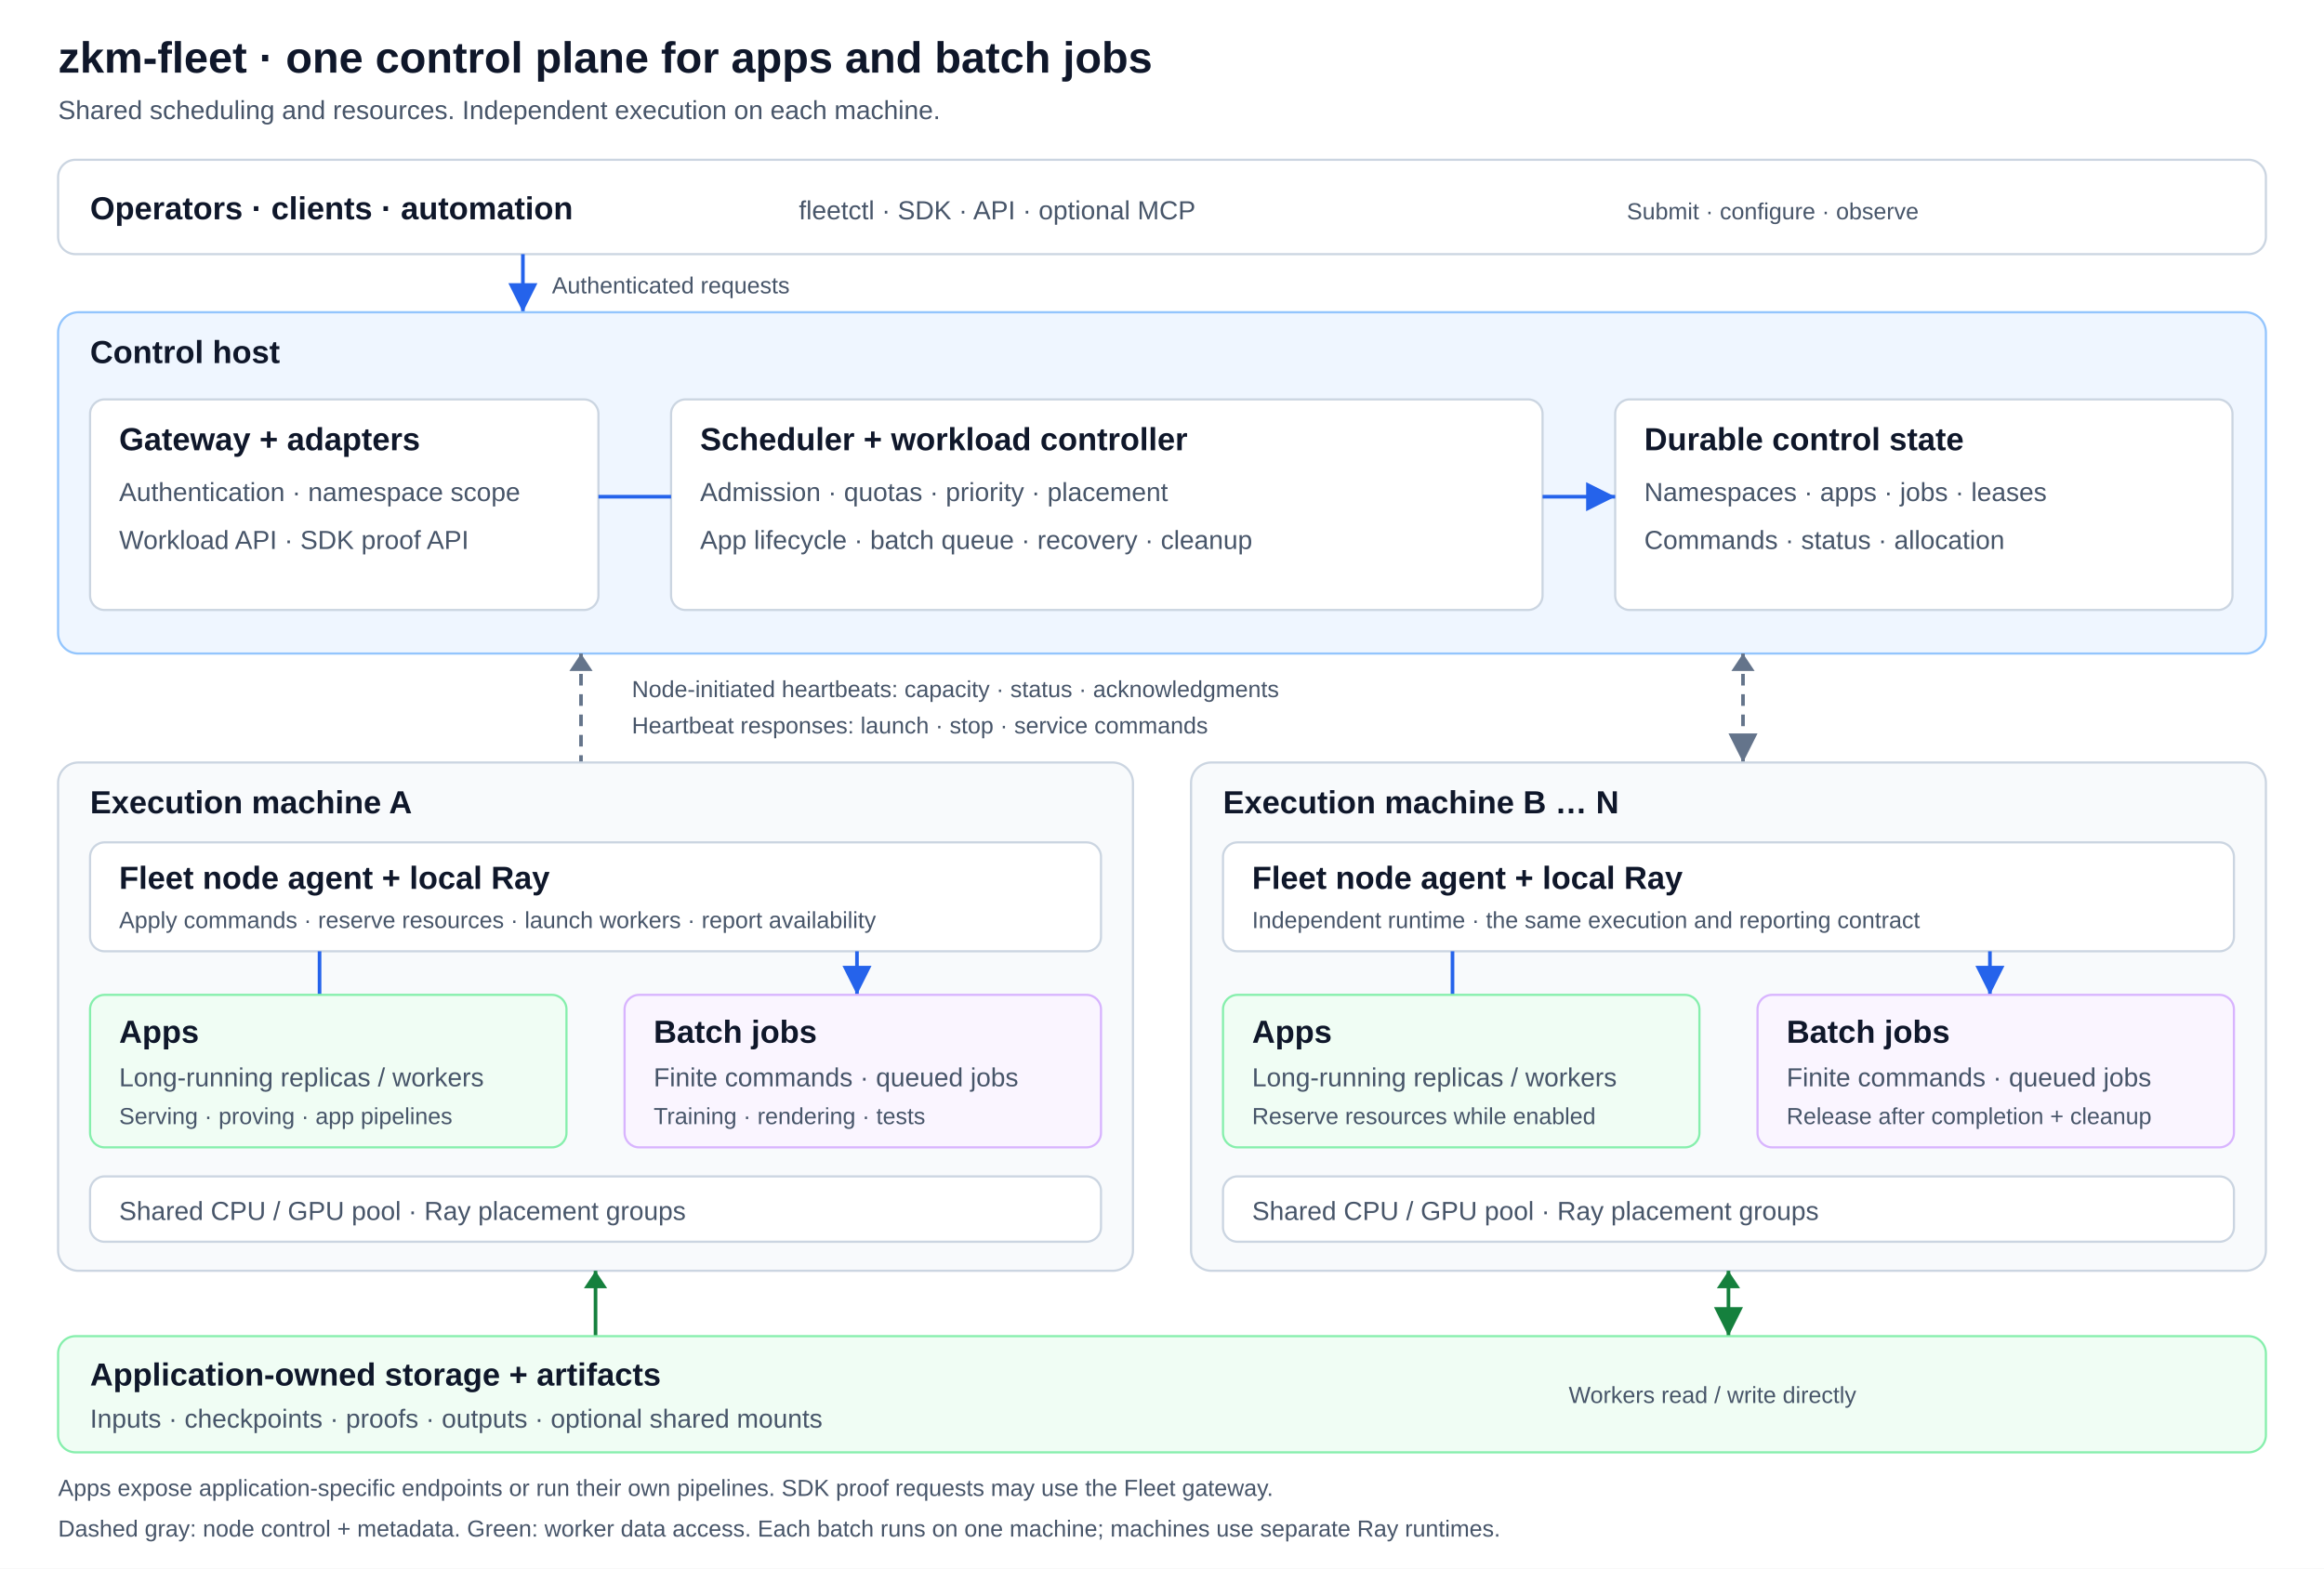
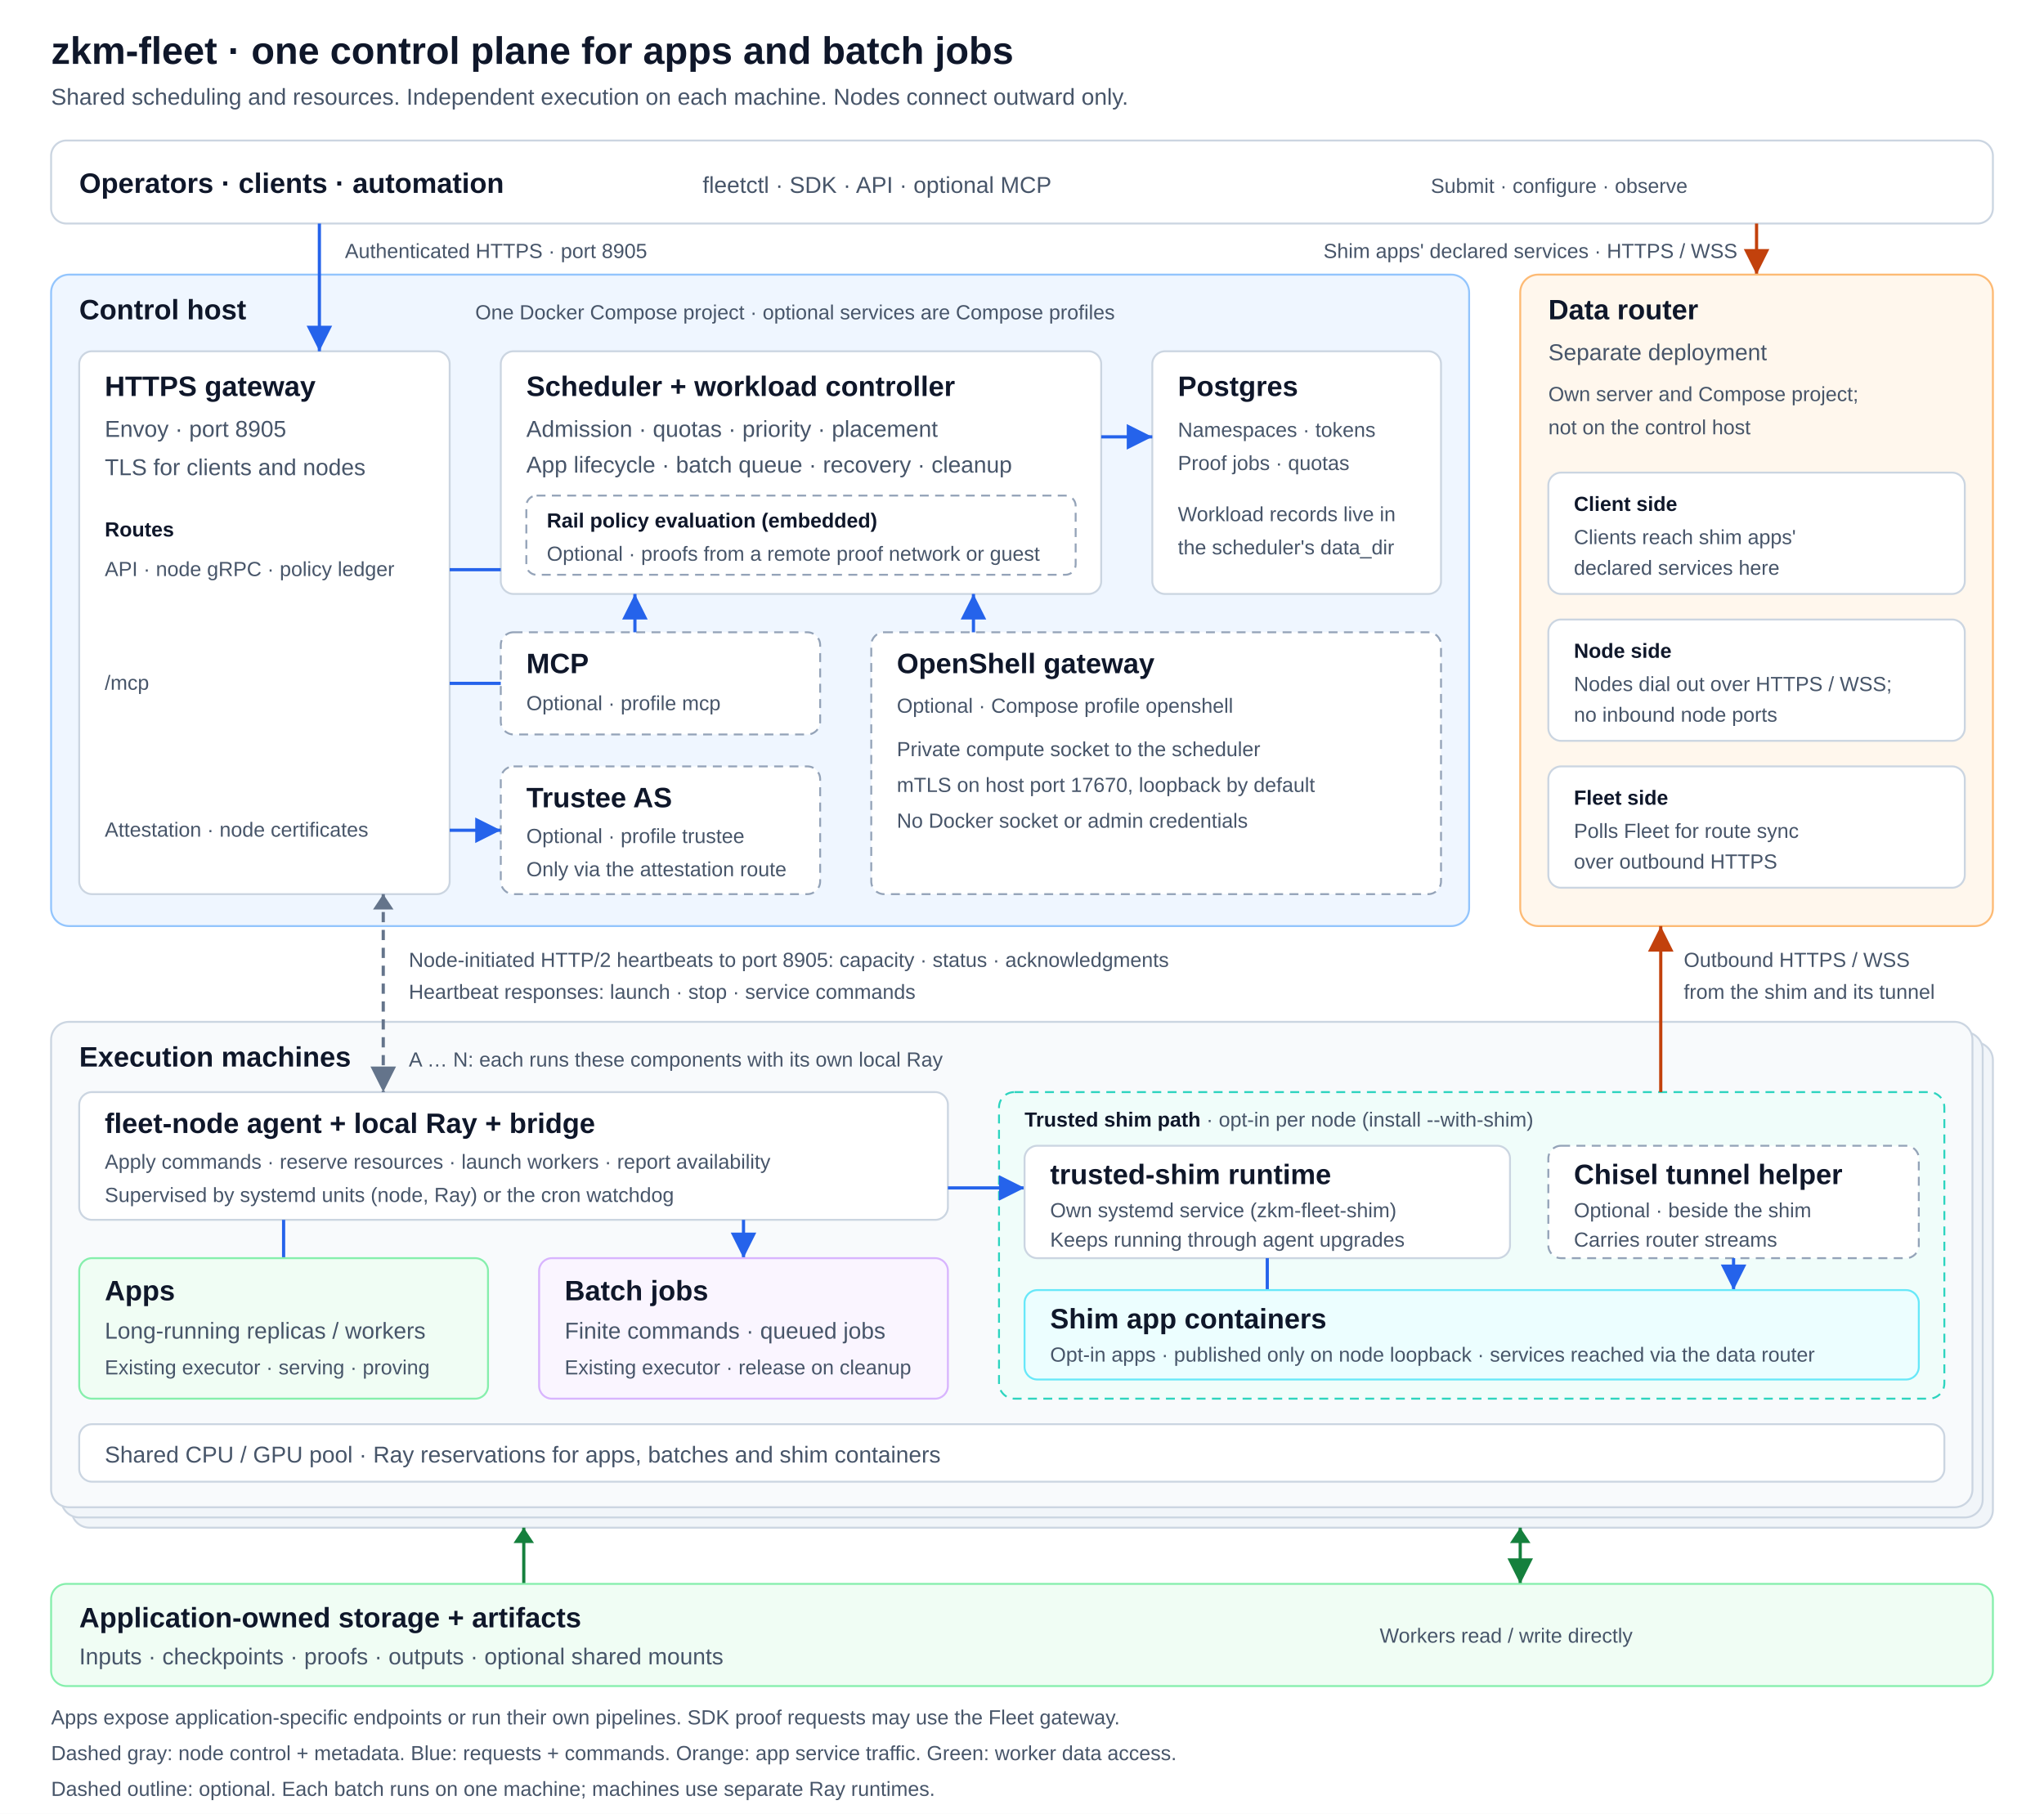
- <svg xmlns="http://www.w3.org/2000/svg" width="1600" height="1080" viewBox="0 0 1600 1080" role="img" aria-labelledby="title desc">
+ <svg xmlns="http://www.w3.org/2000/svg" width="1600" height="1420" viewBox="0 0 1600 1420" role="img" aria-labelledby="title desc">
  <defs>
    <marker id="control" markerWidth="9" markerHeight="9" refX="8" refY="4" orient="auto">
      <path d="M0 0L8 4L0 8Z" fill="#64748b" />
    </marker>
    <marker id="data" markerWidth="9" markerHeight="9" refX="8" refY="4" orient="auto">
      <path d="M0 0L8 4L0 8Z" fill="#2563eb" />
    </marker>
    <marker id="local" markerWidth="9" markerHeight="9" refX="8" refY="4" orient="auto">
      <path d="M0 0L8 4L0 8Z" fill="#15803d" />
    </marker>
+     <marker id="svc" markerWidth="9" markerHeight="9" refX="8" refY="4" orient="auto">
+       <path d="M0 0L8 4L0 8Z" fill="#c2410c" />
+     </marker>
  </defs>
  <style>
text{font-family:Arial,Helvetica,sans-serif;fill:#0f172a}
.title{font-size:30px;font-weight:700}.name{font-size:22px;font-weight:700}
.detail{font-size:18px;fill:#475569}.small{font-size:16px;fill:#475569}
+ .label{font-size:16px;font-weight:700}
.box{fill:#fff;stroke:#cbd5e1;stroke-width:1.5}
+ .opt{fill:#fff;stroke:#94a3b8;stroke-width:1.5;stroke-dasharray:7 5}
.control{fill:none;stroke:#64748b;stroke-width:2.5;stroke-dasharray:8 6;marker-end:url(#control)}
.data{fill:none;stroke:#2563eb;stroke-width:2.5;marker-end:url(#data)}
.local{fill:none;stroke:#15803d;stroke-width:2.5;marker-end:url(#local)}
+ .svc{fill:none;stroke:#c2410c;stroke-width:2.5;marker-end:url(#svc)}
</style>
-   <rect width="1600" height="1080" fill="#fff" />
+   <rect width="1600" height="1420" fill="#fff" />
  <text x="40" y="50" class="title">zkm-fleet · one control plane for apps and batch jobs</text>
-   <text x="40" y="82" class="detail">Shared scheduling and resources. Independent execution on each machine.</text>
+   <text x="40" y="82" class="detail">Shared scheduling and resources. Independent execution on each machine. Nodes connect outward only.</text>
  <rect x="40" y="110" width="1520" height="65" rx="12" class="box" />
  <text x="62" y="151" class="name">Operators · clients · automation</text>
  <text x="550" y="151" class="detail">fleetctl · SDK · API · optional MCP</text>
  <text x="1120" y="151" class="small">Submit · configure · observe</text>
-   <path d="M360 175V215" class="data" />
-   <text x="380" y="202" class="small">Authenticated requests</text>
-   <rect x="40" y="215" width="1520" height="235" rx="14" fill="#eff6ff" stroke="#93c5fd" stroke-width="1.5" />
+   <text x="270" y="202" class="small">Authenticated HTTPS · port 8905</text>
+   <path d="M1375 175V215" class="svc" />
+   <text x="1360" y="202" class="small" text-anchor="end">Shim apps' declared services · HTTPS / WSS</text>
+   <rect x="40" y="215" width="1110" height="510" rx="14" fill="#eff6ff" stroke="#93c5fd" stroke-width="1.5" />
  <text x="62" y="250" class="name">Control host</text>
-   <rect x="62" y="275" width="350" height="145" rx="10" class="box" />
-   <text x="82" y="310" class="name">Gateway + adapters</text>
-   <text x="82" y="345" class="detail">Authentication · namespace scope</text>
-   <text x="82" y="378" class="detail">Workload API · SDK proof API</text>
-   <rect x="462" y="275" width="600" height="145" rx="10" class="box" />
-   <text x="482" y="310" class="name">Scheduler + workload controller</text>
-   <text x="482" y="345" class="detail">Admission · quotas · priority · placement</text>
-   <text x="482" y="378" class="detail">App lifecycle · batch queue · recovery · cleanup</text>
-   <rect x="1112" y="275" width="425" height="145" rx="10" class="box" />
-   <text x="1132" y="310" class="name">Durable control state</text>
-   <text x="1132" y="345" class="detail">Namespaces · apps · jobs · leases</text>
-   <text x="1132" y="378" class="detail">Commands · status · allocation</text>
-   <path d="M412 342H462 M1062 342H1112" class="data" />
-   <path d="M400 450V525 M1200 450V525" class="control" />
-   <path d="M400 450L392 462H408Z M1200 450L1192 462H1208Z" fill="#64748b" />
-   <text x="435" y="480" class="small">Node-initiated heartbeats: capacity · status · acknowledgments</text>
-   <text x="435" y="505" class="small">Heartbeat responses: launch · stop · service commands</text>
-   <rect x="40" y="525" width="740" height="350" rx="14" fill="#f8fafc" stroke="#cbd5e1" stroke-width="1.5" />
-   <text x="62" y="560" class="name">Execution machine A</text>
-   <rect x="62" y="580" width="696" height="75" rx="10" class="box" />
-   <text x="82" y="612" class="name">Fleet node agent + local Ray</text>
-   <text x="82" y="639" class="small">Apply commands · reserve resources · launch workers · report availability</text>
-   <path d="M220 655V685 M590 655V685" class="data" />
-   <rect x="62" y="685" width="328" height="105" rx="10" fill="#f0fdf4" stroke="#86efac" stroke-width="1.5" />
-   <text x="82" y="718" class="name">Apps</text>
-   <text x="82" y="748" class="detail">Long-running replicas / workers</text>
-   <text x="82" y="774" class="small">Serving · proving · app pipelines</text>
-   <rect x="430" y="685" width="328" height="105" rx="10" fill="#faf5ff" stroke="#d8b4fe" stroke-width="1.5" />
-   <text x="450" y="718" class="name">Batch jobs</text>
-   <text x="450" y="748" class="detail">Finite commands · queued jobs</text>
-   <text x="450" y="774" class="small">Training · rendering · tests</text>
-   <rect x="62" y="810" width="696" height="45" rx="10" class="box" />
-   <text x="82" y="840" class="detail">Shared CPU / GPU pool · Ray placement groups</text>
-   <rect x="820" y="525" width="740" height="350" rx="14" fill="#f8fafc" stroke="#cbd5e1" stroke-width="1.5" />
-   <text x="842" y="560" class="name">Execution machine B … N</text>
-   <rect x="842" y="580" width="696" height="75" rx="10" class="box" />
-   <text x="862" y="612" class="name">Fleet node agent + local Ray</text>
-   <text x="862" y="639" class="small">Independent runtime · the same execution and reporting contract</text>
-   <path d="M1000 655V685 M1370 655V685" class="data" />
-   <rect x="842" y="685" width="328" height="105" rx="10" fill="#f0fdf4" stroke="#86efac" stroke-width="1.5" />
-   <text x="862" y="718" class="name">Apps</text>
-   <text x="862" y="748" class="detail">Long-running replicas / workers</text>
-   <text x="862" y="774" class="small">Reserve resources while enabled</text>
-   <rect x="1210" y="685" width="328" height="105" rx="10" fill="#faf5ff" stroke="#d8b4fe" stroke-width="1.5" />
-   <text x="1230" y="718" class="name">Batch jobs</text>
-   <text x="1230" y="748" class="detail">Finite commands · queued jobs</text>
-   <text x="1230" y="774" class="small">Release after completion + cleanup</text>
-   <rect x="842" y="810" width="696" height="45" rx="10" class="box" />
-   <text x="862" y="840" class="detail">Shared CPU / GPU pool · Ray placement groups</text>
-   <path d="M410 875V920 M1190 875V920" class="local" />
-   <path d="M410 875L402 887H418Z M1190 875L1182 887H1198Z" fill="#15803d" />
-   <rect x="40" y="920" width="1520" height="80" rx="12" fill="#f0fdf4" stroke="#86efac" stroke-width="1.5" />
-   <text x="62" y="954" class="name">Application-owned storage + artifacts</text>
-   <text x="62" y="983" class="detail">Inputs · checkpoints · proofs · outputs · optional shared mounts</text>
-   <text x="1080" y="966" class="small">Workers read / write directly</text>
-   <text x="40" y="1030" class="small">Apps expose application-specific endpoints or run their own pipelines. SDK proof requests may use the Fleet gateway.</text>
-   <text x="40" y="1058" class="small">Dashed gray: node control + metadata. Green: worker data access. Each batch runs on one machine; machines use separate Ray runtimes.</text>
+   <text x="372" y="250" class="small">One Docker Compose project · optional services are Compose profiles</text>
+   <rect x="62" y="275" width="290" height="425" rx="10" class="box" />
+   <text x="82" y="310" class="name">HTTPS gateway</text>
+   <text x="82" y="342" class="detail">Envoy · port 8905</text>
+   <text x="82" y="372" class="detail">TLS for clients and nodes</text>
+   <text x="82" y="420" class="label">Routes</text>
+   <text x="82" y="451" class="small">API · node gRPC · policy ledger</text>
+   <text x="82" y="540" class="small">/mcp</text>
+   <text x="82" y="655" class="small">Attestation · node certificates</text>
+   <path d="M250 175V275" class="data" />
+   <rect x="392" y="275" width="470" height="190" rx="10" class="box" />
+   <text x="412" y="310" class="name">Scheduler + workload controller</text>
+   <text x="412" y="342" class="detail">Admission · quotas · priority · placement</text>
+   <text x="412" y="370" class="detail">App lifecycle · batch queue · recovery · cleanup</text>
+   <rect x="412" y="388" width="430" height="62" rx="8" class="opt" />
+   <text x="428" y="413" class="label">Rail policy evaluation (embedded)</text>
+   <text x="428" y="439" class="small">Optional · proofs from a remote proof network or guest</text>
+   <rect x="902" y="275" width="226" height="190" rx="10" class="box" />
+   <text x="922" y="310" class="name">Postgres</text>
+   <text x="922" y="342" class="small">Namespaces · tokens</text>
+   <text x="922" y="368" class="small">Proof jobs · quotas</text>
+   <text x="922" y="408" class="small">Workload records live in</text>
+   <text x="922" y="434" class="small">the scheduler's data_dir</text>
+   <path d="M352 446H392 M862 342H902" class="data" />
+   <rect x="392" y="495" width="250" height="80" rx="10" class="opt" />
+   <text x="412" y="527" class="name">MCP</text>
+   <text x="412" y="556" class="small">Optional · profile mcp</text>
+   <path d="M352 535H392 M497 495V465" class="data" />
+   <rect x="392" y="600" width="250" height="100" rx="10" class="opt" />
+   <text x="412" y="632" class="name">Trustee AS</text>
+   <text x="412" y="660" class="small">Optional · profile trustee</text>
+   <text x="412" y="686" class="small">Only via the attestation route</text>
+   <path d="M352 650H392" class="data" />
+   <rect x="682" y="495" width="446" height="205" rx="10" class="opt" />
+   <text x="702" y="527" class="name">OpenShell gateway</text>
+   <text x="702" y="558" class="small">Optional · Compose profile openshell</text>
+   <text x="702" y="592" class="small">Private compute socket to the scheduler</text>
+   <text x="702" y="620" class="small">mTLS on host port 17670, loopback by default</text>
+   <text x="702" y="648" class="small">No Docker socket or admin credentials</text>
+   <path d="M762 495V465" class="data" />
+   <rect x="1190" y="215" width="370" height="510" rx="14" fill="#fff7ed" stroke="#fdba74" stroke-width="1.5" />
+   <text x="1212" y="250" class="name">Data router</text>
+   <text x="1212" y="282" class="detail">Separate deployment</text>
+   <text x="1212" y="314" class="small">Own server and Compose project;</text>
+   <text x="1212" y="340" class="small">not on the control host</text>
+   <rect x="1212" y="370" width="326" height="95" rx="10" class="box" />
+   <text x="1232" y="400" class="label">Client side</text>
+   <text x="1232" y="426" class="small">Clients reach shim apps'</text>
+   <text x="1232" y="450" class="small">declared services here</text>
+   <rect x="1212" y="485" width="326" height="95" rx="10" class="box" />
+   <text x="1232" y="515" class="label">Node side</text>
+   <text x="1232" y="541" class="small">Nodes dial out over HTTPS / WSS;</text>
+   <text x="1232" y="565" class="small">no inbound node ports</text>
+   <rect x="1212" y="600" width="326" height="95" rx="10" class="box" />
+   <text x="1232" y="630" class="label">Fleet side</text>
+   <text x="1232" y="656" class="small">Polls Fleet for route sync</text>
+   <text x="1232" y="680" class="small">over outbound HTTPS</text>
+   <text x="320" y="757" class="small">Node-initiated HTTP/2 heartbeats to port 8905: capacity · status · acknowledgments</text>
+   <text x="320" y="782" class="small">Heartbeat responses: launch · stop · service commands</text>
+   <text x="1318" y="757" class="small">Outbound HTTPS / WSS</text>
+   <text x="1318" y="782" class="small">from the shim and its tunnel</text>
+   <rect x="56" y="816" width="1504" height="380" rx="14" fill="#f1f5f9" stroke="#cbd5e1" stroke-width="1.5" />
+   <rect x="48" y="808" width="1504" height="380" rx="14" fill="#f1f5f9" stroke="#cbd5e1" stroke-width="1.5" />
+   <rect x="40" y="800" width="1504" height="380" rx="14" fill="#f8fafc" stroke="#cbd5e1" stroke-width="1.5" />
+   <text x="62" y="835" class="name">Execution machines</text>
+   <text x="320" y="835" class="small">A … N: each runs these components with its own local Ray</text>
+   <rect x="62" y="855" width="680" height="100" rx="10" class="box" />
+   <text x="82" y="887" class="name">fleet-node agent + local Ray + bridge</text>
+   <text x="82" y="915" class="small">Apply commands · reserve resources · launch workers · report availability</text>
+   <text x="82" y="941" class="small">Supervised by systemd units (node, Ray) or the cron watchdog</text>
+   <path d="M222 955V985 M582 955V985" class="data" />
+   <rect x="62" y="985" width="320" height="110" rx="10" fill="#f0fdf4" stroke="#86efac" stroke-width="1.5" />
+   <text x="82" y="1018" class="name">Apps</text>
+   <text x="82" y="1048" class="detail">Long-running replicas / workers</text>
+   <text x="82" y="1076" class="small">Existing executor · serving · proving</text>
+   <rect x="422" y="985" width="320" height="110" rx="10" fill="#faf5ff" stroke="#d8b4fe" stroke-width="1.5" />
+   <text x="442" y="1018" class="name">Batch jobs</text>
+   <text x="442" y="1048" class="detail">Finite commands · queued jobs</text>
+   <text x="442" y="1076" class="small">Existing executor · release on cleanup</text>
+   <rect x="782" y="855" width="740" height="240" rx="12" fill="#f0fdfa" stroke="#2dd4bf" stroke-width="1.5" stroke-dasharray="7 5" />
+   <text x="802" y="882" class="label">Trusted shim path <tspan class="small" font-weight="400">· opt-in per node (install --with-shim)</tspan>
+   </text>
+   <path d="M742 930H802" class="data" />
+   <rect x="802" y="897" width="380" height="88" rx="10" class="box" />
+   <text x="822" y="927" class="name">trusted-shim runtime</text>
+   <text x="822" y="953" class="small">Own systemd service (zkm-fleet-shim)</text>
+   <text x="822" y="976" class="small">Keeps running through agent upgrades</text>
+   <rect x="1212" y="897" width="290" height="88" rx="10" class="opt" />
+   <text x="1232" y="927" class="name">Chisel tunnel helper</text>
+   <text x="1232" y="953" class="small">Optional · beside the shim</text>
+   <text x="1232" y="976" class="small">Carries router streams</text>
+   <path d="M992 985V1010 M1357 985V1010" class="data" />
+   <rect x="802" y="1010" width="700" height="70" rx="10" fill="#ecfeff" stroke="#67e8f9" stroke-width="1.5" />
+   <text x="822" y="1040" class="name">Shim app containers</text>
+   <text x="822" y="1066" class="small">Opt-in apps · published only on node loopback · services reached via the data router</text>
+   <rect x="62" y="1115" width="1460" height="45" rx="10" class="box" />
+   <text x="82" y="1145" class="detail">Shared CPU / GPU pool · Ray reservations for apps, batches and shim containers</text>
+   <path d="M300 700V855" class="control" />
+   <path d="M300 700L292 712H308Z" fill="#64748b" />
+   <path d="M1300 855V725" class="svc" />
+   <path d="M410 1196V1240 M1190 1196V1240" class="local" />
+   <path d="M410 1196L402 1208H418Z M1190 1196L1182 1208H1198Z" fill="#15803d" />
+   <rect x="40" y="1240" width="1520" height="80" rx="12" fill="#f0fdf4" stroke="#86efac" stroke-width="1.5" />
+   <text x="62" y="1274" class="name">Application-owned storage + artifacts</text>
+   <text x="62" y="1303" class="detail">Inputs · checkpoints · proofs · outputs · optional shared mounts</text>
+   <text x="1080" y="1286" class="small">Workers read / write directly</text>
+   <text x="40" y="1350" class="small">Apps expose application-specific endpoints or run their own pipelines. SDK proof requests may use the Fleet gateway.</text>
+   <text x="40" y="1378" class="small">Dashed gray: node control + metadata. Blue: requests + commands. Orange: app service traffic. Green: worker data access.</text>
+   <text x="40" y="1406" class="small">Dashed outline: optional. Each batch runs on one machine; machines use separate Ray runtimes.</text>
</svg>
